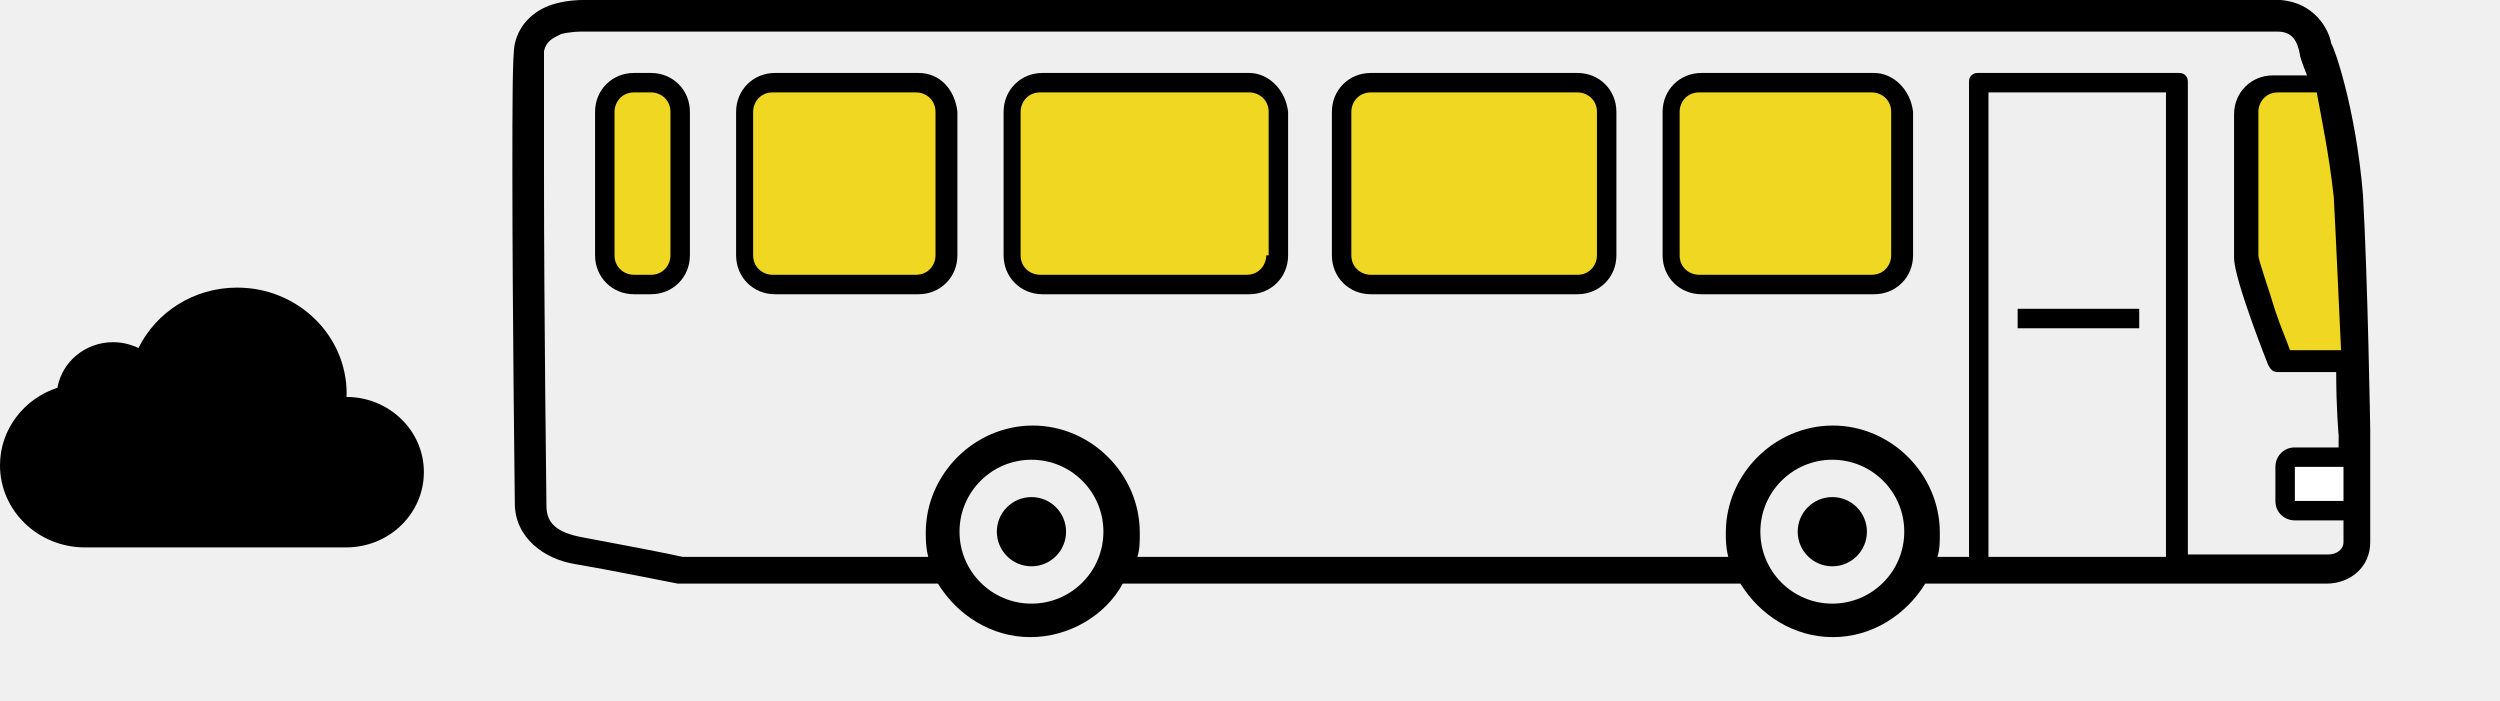
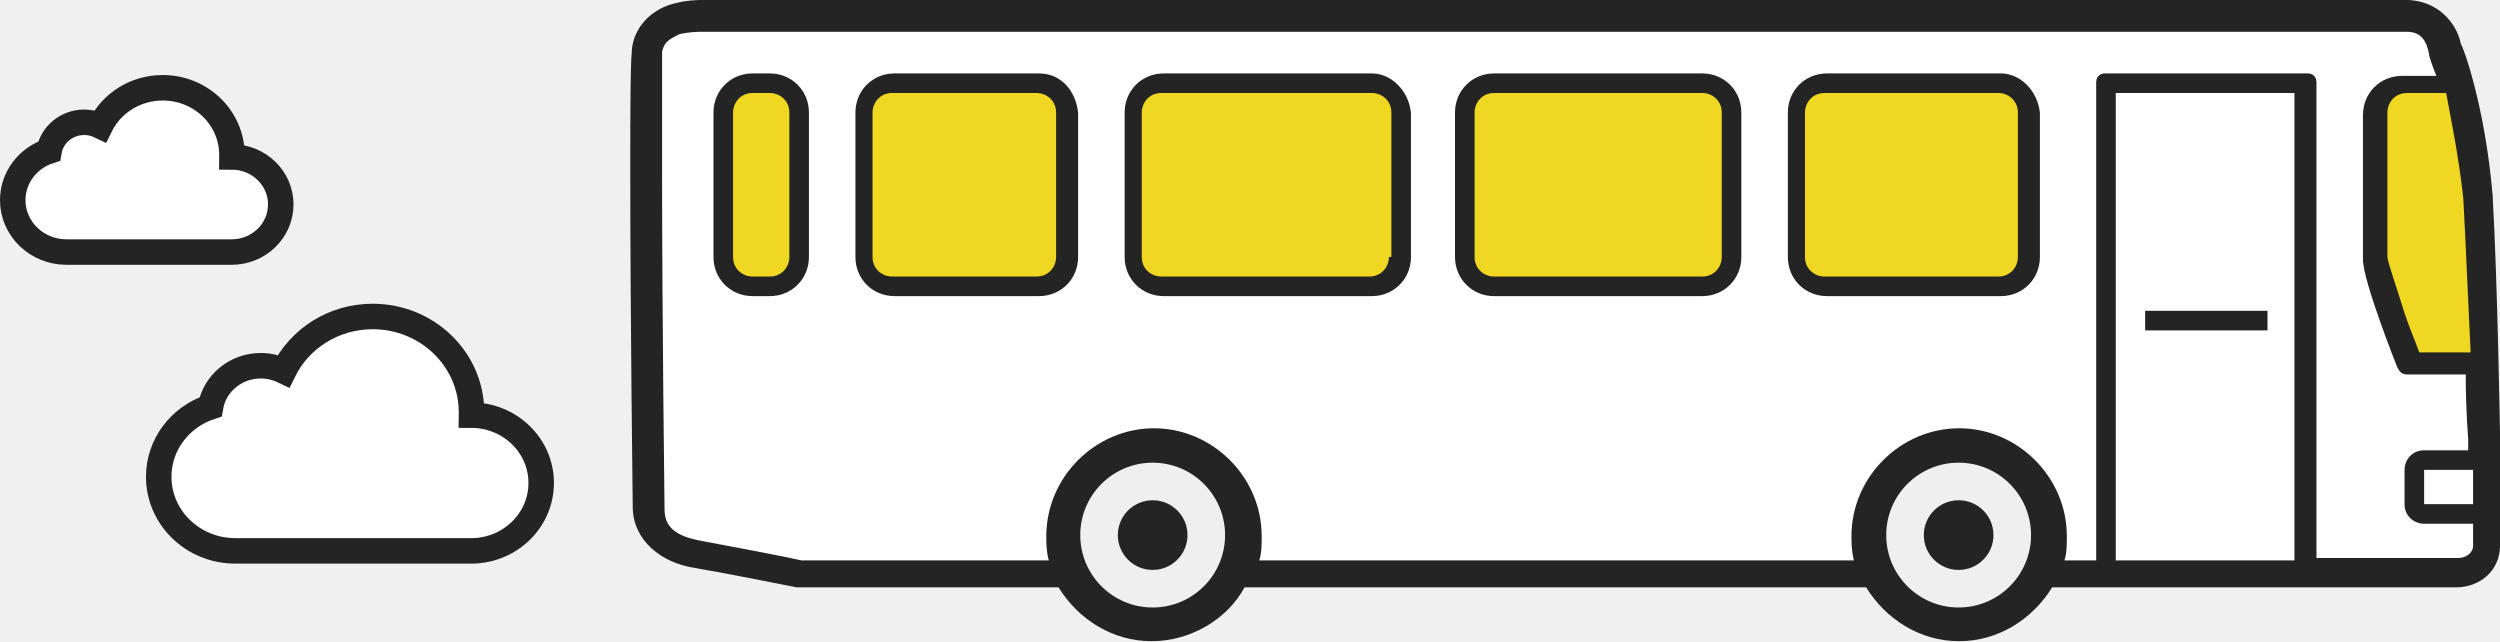
- <svg xmlns="http://www.w3.org/2000/svg" style="fill:none" id="svg32" version="1.1" viewBox="0 0 296.084 83.006" height="83.006" width="296.084">
+ <svg xmlns="http://www.w3.org/2000/svg" style="fill:none" id="svg32" version="1.1" viewBox="0 0 294.203 75.456" height="75.456" width="294.203">
  <defs id="defs36" />
-   <path style="fill:#efefef" id="path2" d="m 62.318,5.847 3.509,-3.966 206.771,0.61 4.119,9.915 2.135,15.712 v 38.898 l -2.898,0.763 -196.185,-0.279 -15.532,-3.775 -1.834,-3.775 z" />
-   <path style="fill:#f0d722;fill-opacity:1" id="path4" d="m 71.787,11.735 2.265,-2.049 5.178,0.324 1.187,2.481 -0.108,19.739 -2.049,1.402 -4.638,0.108 -2.265,-2.157 z" />
-   <path style="fill:#f0d722;fill-opacity:1" id="path6" d="m 88.901,11.411 2.265,-1.726 19.092,0.216 1.654,2.265 -0.288,19.739 -1.366,1.618 -19.164,0.108 -2.696,-2.049 z" />
-   <path style="fill:#f0d722;fill-opacity:1" id="path8" d="m 120.47,11.303 3.075,-1.726 25.922,0.216 2.246,2.265 -0.391,19.739 -1.855,1.618 -26.02,0.108 -3.661,-2.049 z" />
-   <path style="fill:#f0d722;fill-opacity:1" id="path10" d="m 159.409,11.303 3.075,-1.726 25.923,0.216 2.246,2.265 -0.391,19.739 -1.855,1.618 -26.021,0.108 -3.661,-2.049 z" />
-   <path style="fill:#f0d722;fill-opacity:1" id="path12" d="m 198.673,11.303 2.598,-1.726 21.894,0.216 1.897,2.265 -0.331,19.739 -1.566,1.618 -21.977,0.108 -3.092,-2.049 z" />
-   <path style="fill:#f0d722;fill-opacity:1" id="path14" d="m 268.423,9.685 -2.481,2.696 -0.108,17.69 4.099,12.835 9.168,0.108 -0.862,-24.161 -2.373,-9.061 z" />
-   <path style="fill:#ffffff" id="path16" d="m 270.688,54.125 v 5.933 l 7.55,0.323 0.755,-5.716 z" />
-   <path style="fill:#000000" id="path18" d="m 186.828,8.64 h -24.48 c -2.592,0 -4.608,2.016 -4.608,4.608 V 30.24 c 0,2.592 2.016,4.608 4.608,4.608 h 24.48 c 2.592,0 4.608,-2.016 4.608,-4.608 V 13.248 c 0,-2.592 -2.016,-4.608 -4.608,-4.608 z m 2.304,21.6 c 0,1.152 -0.864,2.304 -2.304,2.304 h -24.48 c -1.152,0 -2.304,-0.864 -2.304,-2.304 V 13.248 c 0,-1.152 0.864,-2.304 2.304,-2.304 h 24.48 c 1.152,0 2.304,0.864 2.304,2.304 z m 32.832,-21.6 h -20.448 c -2.592,0 -4.608,2.016 -4.608,4.608 V 30.24 c 0,2.592 2.016,4.608 4.608,4.608 h 20.448 c 2.592,0 4.608,-2.016 4.608,-4.608 V 13.248 c -0.288,-2.592 -2.304,-4.608 -4.608,-4.608 z m 2.016,21.6 c 0,1.152 -0.864,2.304 -2.304,2.304 h -20.448 c -1.152,0 -2.304,-0.864 -2.304,-2.304 V 13.248 c 0,-1.152 0.864,-2.304 2.304,-2.304 h 20.448 c 1.152,0 2.304,0.864 2.304,2.304 z m -76.032,-21.6 h -24.48 c -2.592,0 -4.608,2.016 -4.608,4.608 V 30.24 c 0,2.592 2.016,4.608 4.608,4.608 h 24.48 c 2.592,0 4.608,-2.016 4.608,-4.608 V 13.248 c -0.288,-2.592 -2.304,-4.608 -4.608,-4.608 z m 2.016,21.6 c 0,1.152 -0.864,2.304 -2.304,2.304 h -24.48 c -1.152,0 -2.304,-0.864 -2.304,-2.304 V 13.248 c 0,-1.152 0.864,-2.304 2.304,-2.304 h 24.768 c 1.152,0 2.304,0.864 2.304,2.304 V 30.24 Z M 108.78,8.64 H 91.788 c -2.592,0 -4.608,2.016 -4.608,4.608 V 30.24 c 0,2.592 2.016,4.608 4.608,4.608 h 16.992 c 2.592,0 4.608,-2.016 4.608,-4.608 V 13.248 c -0.288,-2.592 -2.016,-4.608 -4.608,-4.608 z m 2.016,21.6 c 0,1.152 -0.864,2.304 -2.304,2.304 H 91.5 c -1.152,0 -2.304,-0.864 -2.304,-2.304 V 13.248 c 0,-1.152 0.864,-2.304 2.304,-2.304 h 16.992 c 1.152,0 2.304,0.864 2.304,2.304 z M 77.1,8.64 h -2.016 c -2.592,0 -4.608,2.016 -4.608,4.608 V 30.24 c 0,2.592 2.016,4.608 4.608,4.608 h 2.016 c 2.592,0 4.608,-2.016 4.608,-4.608 V 13.248 c 0,-2.592 -2.016,-4.608 -4.608,-4.608 z m 2.304,21.6 c 0,1.152 -0.864,2.304 -2.304,2.304 h -2.016 c -1.152,0 -2.304,-0.864 -2.304,-2.304 V 13.248 c 0,-1.152 0.864,-2.304 2.304,-2.304 h 2.016 c 1.152,0 2.304,0.864 2.304,2.304 z m 173.952,6.336 h -14.4 v 2.304 h 14.4 z m 26.496,-13.536 c -0.864,-10.368 -3.456,-17.568 -3.744,-17.856 -0.288,-1.728 -2.016,-4.896 -6.048,-5.184 h -200.736 -0.288 c -0.288,0 -2.016,0 -3.744,0.576 -1.728,0.576 -3.744,2.016 -4.32,4.608 -0.288,1.152 -0.288,7.2 -0.288,15.264 0,16.128 0.288,39.168 0.288,39.168 0,4.032 3.456,6.624 7.2,7.2 3.456,0.576 12.096,2.304 12.096,2.304 h 0.288 30.528 c 2.304,3.744 6.336,6.336 10.944,6.336 4.608,0 8.928,-2.592 10.944,-6.336 h 73.152 c 2.304,3.744 6.336,6.336 10.944,6.336 4.608,0 8.64,-2.592 10.944,-6.336 h 47.52 c 2.88,0 5.184,-2.016 5.184,-4.896 V 50.976 c 0,0 -0.288,-17.856 -0.864,-27.936 z m -3.456,0.288 c 0.288,5.184 0.576,12.384 0.864,18.144 h -6.048 c -0.288,-0.864 -1.152,-2.88 -1.728,-4.608 -0.864,-2.88 -2.016,-6.048 -2.016,-6.624 V 13.248 c 0,-1.152 0.864,-2.304 2.304,-2.304 h 4.608 c 0.576,3.168 1.44,7.2 2.016,12.384 z m -154.08,48.96 c -5.184,0 -9.216,-4.032 -9.216,-9.216 0,-5.184 4.032,-9.216 9.216,-9.216 5.184,0 9.216,4.032 9.216,9.216 0,5.184 -4.032,9.216 -9.216,9.216 z m 95.04,0 c -5.184,0 -9.216,-4.032 -9.216,-9.216 0,-5.184 4.032,-9.216 9.216,-9.216 5.184,0 9.216,4.032 9.216,9.216 0,5.184 -4.32,9.216 -9.216,9.216 z m 39.168,-6.336 h -21.024 V 10.944 h 21.024 z m 21.024,-6.624 h -5.76 v -4.032 h 5.76 z m 0,-6.336 h -5.76 c -1.44,0 -2.304,1.152 -2.304,2.304 v 4.032 c 0,1.44 1.152,2.304 2.304,2.304 h 5.76 v 2.592 c 0,0.864 -0.864,1.44 -1.728,1.44 h -16.704 V 9.792 c 0,-0.288 0,-0.576 -0.288,-0.864 -0.288,-0.288 -0.576,-0.288 -0.864,-0.288 h -23.616 c -0.288,0 -0.576,0 -0.864,0.288 -0.288,0.288 -0.288,0.576 -0.288,0.864 V 65.952 h -3.744 c 0.288,-0.864 0.288,-1.728 0.288,-2.88 0,-6.912 -5.76,-12.672 -12.672,-12.672 -6.912,0 -12.672,5.76 -12.672,12.672 0,0.864 0,1.728 0.288,2.88 h -69.984 c 0.288,-0.864 0.288,-1.728 0.288,-2.88 0,-6.912 -5.76,-12.672 -12.672,-12.672 -6.912,0 -12.672,5.76 -12.672,12.672 0,0.864 0,1.728 0.288,2.88 H 80.844 c -1.152,-0.288 -8.64,-1.728 -11.808,-2.304 -3.168,-0.576 -4.32,-1.728 -4.32,-3.744 0,0 -0.288,-23.04 -0.288,-39.168 V 6.048 c 0.288,-1.152 0.864,-1.44 2.016,-2.016 1.152,-0.288 2.304,-0.288 2.304,-0.288 H 269.772 c 1.728,0 2.304,1.152 2.592,2.592 0,0.288 0.288,1.152 0.864,2.592 h -4.032 c -2.592,0 -4.608,2.016 -4.608,4.608 V 30.528 c 0,2.592 4.032,12.672 4.032,12.672 0.288,0.576 0.576,0.864 1.152,0.864 h 6.912 c 0,4.32 0.288,7.488 0.288,7.488 v 1.44 z" />
-   <path style="fill:#000000" id="path20" d="m 133.485,62.431 c 0,1.501 -0.296,2.988 -0.87,4.375 -0.575,1.387 -1.417,2.648 -2.479,3.71 -1.061,1.061 -2.322,1.903 -3.709,2.478 -1.387,0.575 -2.874,0.87 -4.375,0.87 -3.032,0 -5.941,-1.204 -8.085,-3.349 -2.144,-2.144 -3.349,-5.052 -3.349,-8.084 0,-3.033 1.205,-5.941 3.349,-8.085 2.144,-2.144 5.052,-3.349 8.085,-3.349 3.032,0 5.941,1.205 8.085,3.349 2.144,2.144 3.349,5.052 3.349,8.085 z" />
-   <path style="fill:#000000" id="path22" d="m 227.948,62.431 c 0,1.501 -0.295,2.988 -0.87,4.375 -0.574,1.387 -1.417,2.648 -2.478,3.71 -1.062,1.061 -2.322,1.903 -3.71,2.478 -1.387,0.575 -2.874,0.87 -4.375,0.87 -3.033,0 -5.941,-1.204 -8.085,-3.349 -2.144,-2.144 -3.349,-5.052 -3.349,-8.084 0,-3.033 1.205,-5.941 3.349,-8.085 2.144,-2.144 5.052,-3.349 8.085,-3.349 3.032,0 5.94,1.205 8.085,3.349 2.144,2.144 3.348,5.052 3.348,8.085 z" />
-   <path style="fill:#efefef" id="path24" d="m 122.159,71.491 c 4.707,0 8.522,-3.815 8.522,-8.521 0,-4.706 -3.815,-8.521 -8.522,-8.521 -4.706,0 -8.521,3.815 -8.521,8.521 0,4.706 3.815,8.521 8.521,8.521 z" />
-   <path style="fill:#efefef" id="path26" d="m 217.007,71.491 c 4.706,0 8.521,-3.815 8.521,-8.521 0,-4.706 -3.815,-8.521 -8.521,-8.521 -4.706,0 -8.521,3.815 -8.521,8.521 0,4.706 3.815,8.521 8.521,8.521 z" />
-   <path style="fill:#000000" id="path28" d="m 122.159,67.069 c 2.264,0 4.099,-1.835 4.099,-4.099 0,-2.264 -1.835,-4.099 -4.099,-4.099 -2.264,0 -4.099,1.835 -4.099,4.099 0,2.264 1.835,4.099 4.099,4.099 z" />
-   <path style="fill:#000000" id="path30" d="m 217.007,67.069 c 2.264,0 4.099,-1.835 4.099,-4.099 0,-2.264 -1.835,-4.099 -4.099,-4.099 -2.264,0 -4.099,1.835 -4.099,4.099 0,2.264 1.835,4.099 4.099,4.099 z" />
-   <path id="path901" d="m 41.032,47.01 c 0,-0.128 0.022,-0.256 0.022,-0.385 0,-6.944 -5.806,-12.563 -12.967,-12.563 -5.167,0 -9.605,2.927 -11.69,7.158 -0.908,-0.438 -1.928,-0.694 -3.004,-0.694 -3.306,0 -6.063,2.34 -6.59,5.395 C 2.836,47.224 0,50.845 0,55.108 c 0,5.363 4.494,9.711 10.031,9.722 h 31.012 c 5.066,-0.021 9.157,-4.006 9.157,-8.91 0.011,-4.914 -4.102,-8.899 -9.168,-8.91 z" style="fill:#000000;stroke-width:1.619" />
-   <rect style="opacity:1;fill:#f0d722;fill-opacity:1;stroke:none;stroke-width:0.694;stroke-linecap:round;stroke-linejoin:round;stroke-miterlimit:4;stroke-dasharray:none;stroke-dashoffset:0;stroke-opacity:1;paint-order:fill markers stroke" id="rect827" width="8.842" height="35.304" x="91.899" y="-47.758" ry="4.391" />
+   <path style="fill:#ffffff;fill-opacity:1" id="path2" d="m 75.806,5.847 3.509,-3.966 206.771,0.61 4.119,9.915 2.135,15.712 v 38.898 l -2.898,0.763 -196.185,-0.279 -15.532,-3.775 -1.834,-3.775 z" />
+   <path style="fill:#f0d722;fill-opacity:1" id="path4" d="m 85.274,11.735 2.265,-2.049 5.178,0.324 1.187,2.481 -0.108,19.739 -2.049,1.402 -4.638,0.108 -2.265,-2.157 z" />
+   <path style="fill:#f0d722;fill-opacity:1" id="path6" d="m 102.389,11.411 2.265,-1.726 19.092,0.216 1.654,2.265 -0.288,19.739 -1.366,1.618 -19.164,0.108 -2.696,-2.049 z" />
+   <path style="fill:#f0d722;fill-opacity:1" id="path8" d="m 133.957,11.303 3.075,-1.726 25.922,0.216 2.246,2.265 -0.391,19.739 -1.855,1.618 -26.02,0.108 -3.661,-2.049 z" />
+   <path style="fill:#f0d722;fill-opacity:1" id="path10" d="m 172.896,11.303 3.075,-1.726 25.923,0.216 2.246,2.265 -0.391,19.739 -1.855,1.618 -26.021,0.108 -3.661,-2.049 z" />
+   <path style="fill:#f0d722;fill-opacity:1" id="path12" d="m 212.16,11.303 2.598,-1.726 21.894,0.216 1.897,2.265 -0.331,19.739 -1.566,1.618 -21.977,0.108 -3.092,-2.049 z" />
+   <path style="fill:#f0d722;fill-opacity:1" id="path14" d="m 281.91,9.685 -2.481,2.696 -0.108,17.69 4.099,12.835 9.168,0.108 -0.862,-24.161 -2.373,-9.061 z" />
+   <path style="fill:#ffffff" id="path16" d="m 284.175,54.125 v 5.933 l 7.55,0.323 0.755,-5.716 z" />
+   <path style="fill:#252424;fill-opacity:1" id="path18" d="m 200.315,8.64 h -24.48 c -2.592,0 -4.608,2.016 -4.608,4.608 V 30.24 c 0,2.592 2.016,4.608 4.608,4.608 h 24.48 c 2.592,0 4.608,-2.016 4.608,-4.608 V 13.248 c 0,-2.592 -2.016,-4.608 -4.608,-4.608 z m 2.304,21.6 c 0,1.152 -0.864,2.304 -2.304,2.304 h -24.48 c -1.152,0 -2.304,-0.864 -2.304,-2.304 V 13.248 c 0,-1.152 0.864,-2.304 2.304,-2.304 h 24.48 c 1.152,0 2.304,0.864 2.304,2.304 z m 32.832,-21.6 h -20.448 c -2.592,0 -4.608,2.016 -4.608,4.608 V 30.24 c 0,2.592 2.016,4.608 4.608,4.608 h 20.448 c 2.592,0 4.608,-2.016 4.608,-4.608 V 13.248 c -0.288,-2.592 -2.304,-4.608 -4.608,-4.608 z m 2.016,21.6 c 0,1.152 -0.864,2.304 -2.304,2.304 h -20.448 c -1.152,0 -2.304,-0.864 -2.304,-2.304 V 13.248 c 0,-1.152 0.864,-2.304 2.304,-2.304 h 20.448 c 1.152,0 2.304,0.864 2.304,2.304 z m -76.032,-21.6 h -24.48 c -2.592,0 -4.608,2.016 -4.608,4.608 V 30.24 c 0,2.592 2.016,4.608 4.608,4.608 h 24.48 c 2.592,0 4.608,-2.016 4.608,-4.608 V 13.248 c -0.288,-2.592 -2.304,-4.608 -4.608,-4.608 z m 2.016,21.6 c 0,1.152 -0.864,2.304 -2.304,2.304 h -24.48 c -1.152,0 -2.304,-0.864 -2.304,-2.304 V 13.248 c 0,-1.152 0.864,-2.304 2.304,-2.304 h 24.768 c 1.152,0 2.304,0.864 2.304,2.304 V 30.24 Z m -41.184,-21.6 h -16.992 c -2.592,0 -4.608,2.016 -4.608,4.608 V 30.24 c 0,2.592 2.016,4.608 4.608,4.608 h 16.992 c 2.592,0 4.608,-2.016 4.608,-4.608 V 13.248 c -0.288,-2.592 -2.016,-4.608 -4.608,-4.608 z m 2.016,21.6 c 0,1.152 -0.864,2.304 -2.304,2.304 h -16.992 c -1.152,0 -2.304,-0.864 -2.304,-2.304 V 13.248 c 0,-1.152 0.864,-2.304 2.304,-2.304 h 16.992 c 1.152,0 2.304,0.864 2.304,2.304 z M 90.587,8.64 h -2.016 c -2.592,0 -4.608,2.016 -4.608,4.608 V 30.24 c 0,2.592 2.016,4.608 4.608,4.608 h 2.016 c 2.592,0 4.608,-2.016 4.608,-4.608 V 13.248 c 0,-2.592 -2.016,-4.608 -4.608,-4.608 z m 2.304,21.6 c 0,1.152 -0.864,2.304 -2.304,2.304 h -2.016 c -1.152,0 -2.304,-0.864 -2.304,-2.304 V 13.248 c 0,-1.152 0.864,-2.304 2.304,-2.304 h 2.016 c 1.152,0 2.304,0.864 2.304,2.304 z m 173.952,6.336 h -14.4 v 2.304 h 14.4 z m 26.496,-13.536 c -0.864,-10.368 -3.456,-17.568 -3.744,-17.856 -0.288,-1.728 -2.016,-4.896 -6.048,-5.184 h -200.736 -0.288 c -0.288,0 -2.016,0 -3.744,0.576 -1.728,0.576 -3.744,2.016 -4.32,4.608 -0.288,1.152 -0.288,7.2 -0.288,15.264 0,16.128 0.288,39.168 0.288,39.168 0,4.032 3.456,6.624 7.2,7.2 3.456,0.576 12.096,2.304 12.096,2.304 h 0.288 30.528 c 2.304,3.744 6.336,6.336 10.944,6.336 4.608,0 8.928,-2.592 10.944,-6.336 h 73.152 c 2.304,3.744 6.336,6.336 10.944,6.336 4.608,0 8.64,-2.592 10.944,-6.336 h 47.52 c 2.88,0 5.184,-2.016 5.184,-4.896 V 50.976 c 0,0 -0.288,-17.856 -0.864,-27.936 z m -3.456,0.288 c 0.288,5.184 0.576,12.384 0.864,18.144 h -6.048 c -0.288,-0.864 -1.152,-2.88 -1.728,-4.608 -0.864,-2.88 -2.016,-6.048 -2.016,-6.624 V 13.248 c 0,-1.152 0.864,-2.304 2.304,-2.304 h 4.608 c 0.576,3.168 1.44,7.2 2.016,12.384 z m -154.08,48.96 c -5.184,0 -9.216,-4.032 -9.216,-9.216 0,-5.184 4.032,-9.216 9.216,-9.216 5.184,0 9.216,4.032 9.216,9.216 0,5.184 -4.032,9.216 -9.216,9.216 z m 95.04,0 c -5.184,0 -9.216,-4.032 -9.216,-9.216 0,-5.184 4.032,-9.216 9.216,-9.216 5.184,0 9.216,4.032 9.216,9.216 0,5.184 -4.32,9.216 -9.216,9.216 z m 39.168,-6.336 h -21.024 V 10.944 h 21.024 z m 21.024,-6.624 h -5.76 v -4.032 h 5.76 z m 0,-6.336 h -5.76 c -1.44,0 -2.304,1.152 -2.304,2.304 v 4.032 c 0,1.44 1.152,2.304 2.304,2.304 h 5.76 v 2.592 c 0,0.864 -0.864,1.44 -1.728,1.44 h -16.704 V 9.792 c 0,-0.288 0,-0.576 -0.288,-0.864 -0.288,-0.288 -0.576,-0.288 -0.864,-0.288 h -23.616 c -0.288,0 -0.576,0 -0.864,0.288 -0.288,0.288 -0.288,0.576 -0.288,0.864 V 65.952 h -3.744 c 0.288,-0.864 0.288,-1.728 0.288,-2.88 0,-6.912 -5.76,-12.672 -12.672,-12.672 -6.912,0 -12.672,5.76 -12.672,12.672 0,0.864 0,1.728 0.288,2.88 h -69.984 c 0.288,-0.864 0.288,-1.728 0.288,-2.88 0,-6.912 -5.76,-12.672 -12.672,-12.672 -6.912,0 -12.672,5.76 -12.672,12.672 0,0.864 0,1.728 0.288,2.88 H 94.331 c -1.152,-0.288 -8.64,-1.728 -11.808,-2.304 -3.168,-0.576 -4.32,-1.728 -4.32,-3.744 0,0 -0.288,-23.04 -0.288,-39.168 V 6.048 c 0.288,-1.152 0.864,-1.44 2.016,-2.016 1.152,-0.288 2.304,-0.288 2.304,-0.288 H 283.259 c 1.728,0 2.304,1.152 2.592,2.592 0,0.288 0.288,1.152 0.864,2.592 h -4.032 c -2.592,0 -4.608,2.016 -4.608,4.608 V 30.528 c 0,2.592 4.032,12.672 4.032,12.672 0.288,0.576 0.576,0.864 1.152,0.864 h 6.912 c 0,4.32 0.288,7.488 0.288,7.488 v 1.44 z" />
+   <path style="fill:#252424;fill-opacity:1" id="path20" d="m 146.972,62.431 c 0,1.501 -0.296,2.988 -0.87,4.375 -0.575,1.387 -1.417,2.648 -2.479,3.71 -1.061,1.061 -2.322,1.903 -3.709,2.478 -1.387,0.575 -2.874,0.87 -4.375,0.87 -3.032,0 -5.941,-1.204 -8.085,-3.349 -2.144,-2.144 -3.349,-5.052 -3.349,-8.084 0,-3.033 1.205,-5.941 3.349,-8.085 2.144,-2.144 5.052,-3.349 8.085,-3.349 3.032,0 5.941,1.205 8.085,3.349 2.144,2.144 3.349,5.052 3.349,8.085 z" />
+   <path style="fill:#252424;fill-opacity:1" id="path22" d="m 241.435,62.431 c 0,1.501 -0.295,2.988 -0.87,4.375 -0.574,1.387 -1.417,2.648 -2.478,3.71 -1.062,1.061 -2.322,1.903 -3.71,2.478 -1.387,0.575 -2.874,0.87 -4.375,0.87 -3.033,0 -5.941,-1.204 -8.085,-3.349 -2.144,-2.144 -3.349,-5.052 -3.349,-8.084 0,-3.033 1.205,-5.941 3.349,-8.085 2.144,-2.144 5.052,-3.349 8.085,-3.349 3.032,0 5.94,1.205 8.085,3.349 2.144,2.144 3.348,5.052 3.348,8.085 z" />
+   <path style="fill:#efefef" id="path24" d="m 135.646,71.491 c 4.707,0 8.522,-3.815 8.522,-8.521 0,-4.706 -3.815,-8.521 -8.522,-8.521 -4.706,0 -8.521,3.815 -8.521,8.521 0,4.706 3.815,8.521 8.521,8.521 z" />
+   <path style="fill:#efefef" id="path26" d="m 230.494,71.491 c 4.706,0 8.521,-3.815 8.521,-8.521 0,-4.706 -3.815,-8.521 -8.521,-8.521 -4.706,0 -8.521,3.815 -8.521,8.521 0,4.706 3.815,8.521 8.521,8.521 z" />
+   <path style="fill:#252424;fill-opacity:1" id="path28" d="m 135.646,67.069 c 2.264,0 4.099,-1.835 4.099,-4.099 0,-2.264 -1.835,-4.099 -4.099,-4.099 -2.264,0 -4.099,1.835 -4.099,4.099 0,2.264 1.835,4.099 4.099,4.099 z" />
+   <path style="fill:#252424;fill-opacity:1" id="path30" d="m 230.494,67.069 c 2.264,0 4.099,-1.835 4.099,-4.099 0,-2.264 -1.835,-4.099 -4.099,-4.099 -2.264,0 -4.099,1.835 -4.099,4.099 0,2.264 1.835,4.099 4.099,4.099 z" />
+   <path id="path901" d="m 55.467,48.853 c 0,-0.115 0.02,-0.23 0.02,-0.345 0,-6.226 -5.205,-11.264 -11.626,-11.264 -4.633,0 -8.612,2.624 -10.481,6.418 -0.814,-0.393 -1.728,-0.623 -2.693,-0.623 -2.964,0 -5.436,2.098 -5.909,4.837 -3.557,1.169 -6.1,4.416 -6.1,8.237 0,4.808 4.03,8.707 8.994,8.716 h 27.805 c 4.542,-0.019 8.21,-3.592 8.21,-7.988 0.01,-4.406 -3.678,-7.979 -8.22,-7.988 z" style="fill:#ffffff;fill-opacity:1;stroke:#252424;stroke-width:3;stroke-miterlimit:4;stroke-dasharray:none;stroke-opacity:1" />
+   <path style="fill:#ffffff;fill-opacity:1;stroke:#252424;stroke-width:3;stroke-miterlimit:4;stroke-dasharray:none;stroke-opacity:1" d="m 27.28,18.465 c 0,-0.081 0.014,-0.161 0.014,-0.242 0,-4.363 -3.648,-7.894 -8.147,-7.894 -3.246,0 -6.035,1.839 -7.345,4.497 -0.57,-0.275 -1.211,-0.436 -1.887,-0.436 -2.077,0 -3.81,1.47 -4.141,3.39 C 3.282,18.6 1.5,20.875 1.5,23.553 c 0,3.37 2.824,6.101 6.302,6.108 H 27.287 c 3.183,-0.013 5.753,-2.517 5.753,-5.598 0.007,-3.088 -2.577,-5.591 -5.76,-5.598 z" id="path833" />
</svg>
